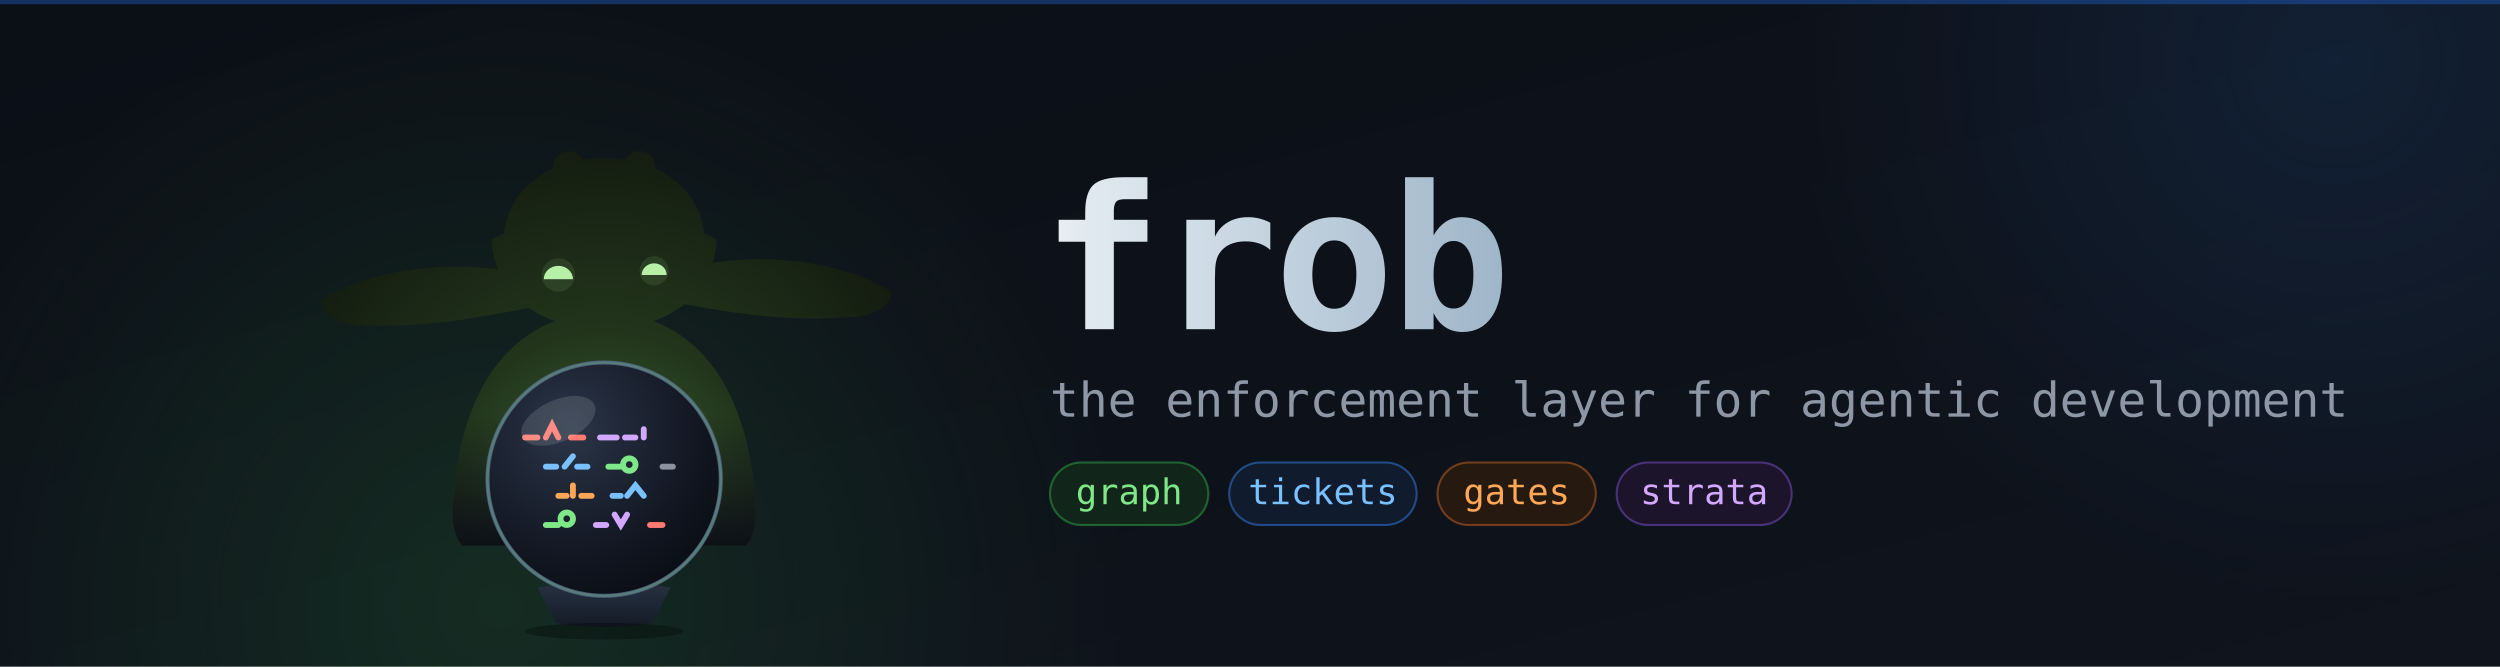
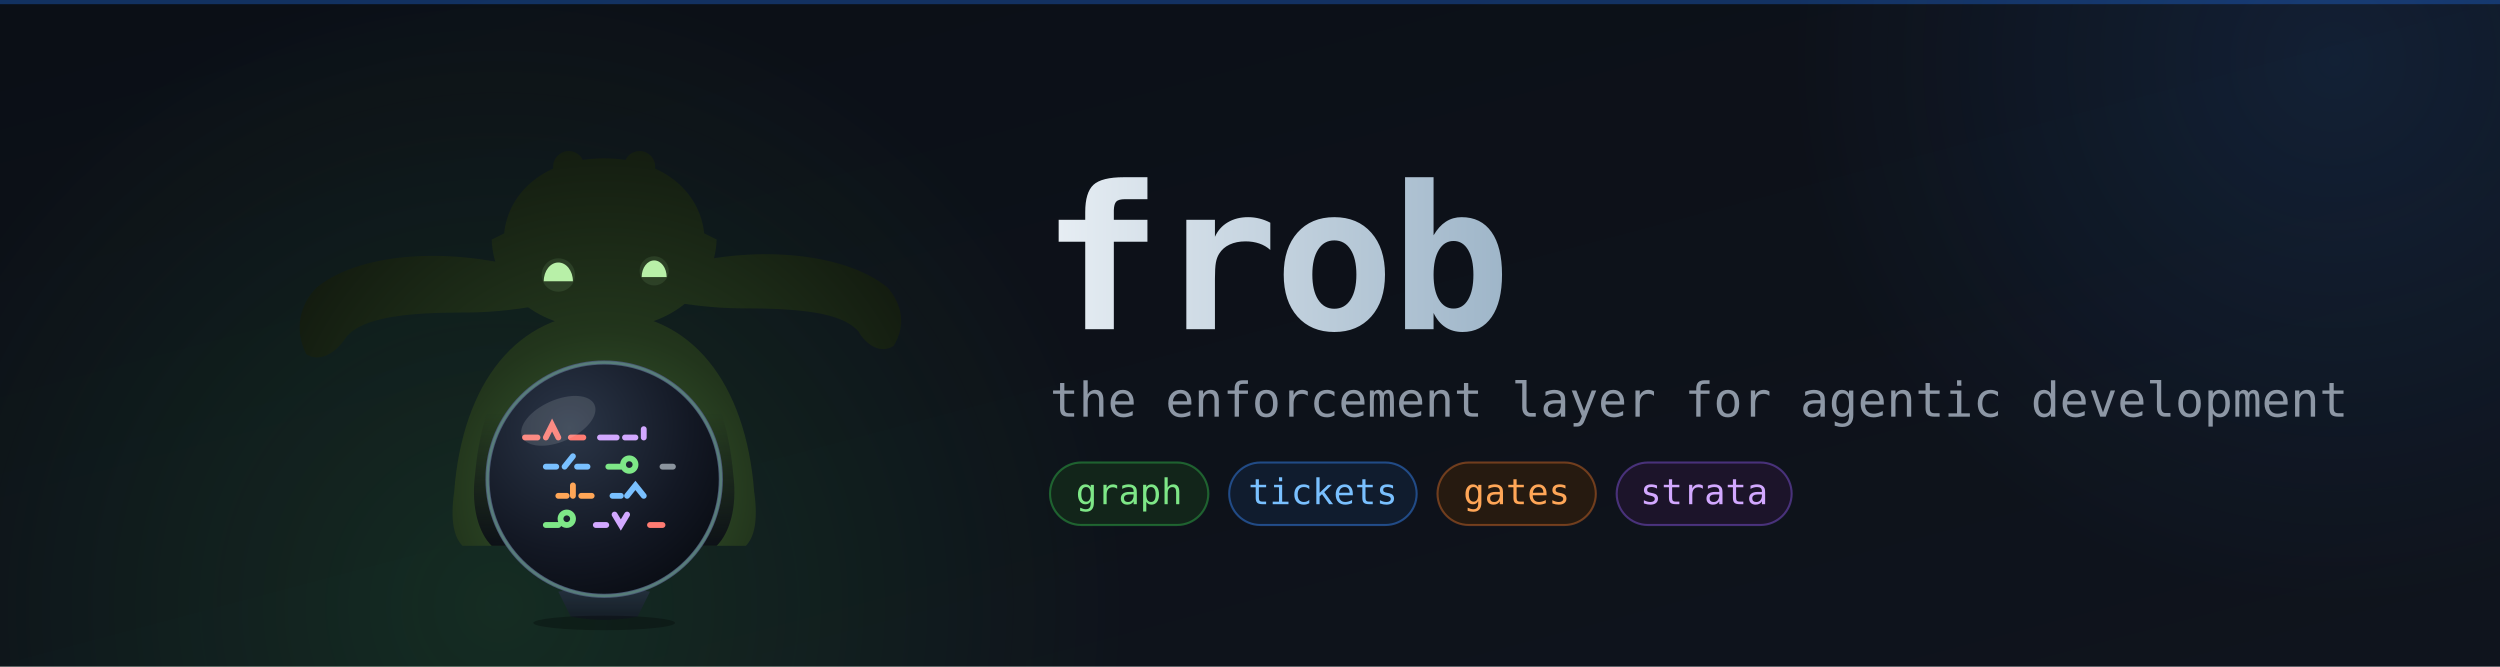
<svg xmlns="http://www.w3.org/2000/svg" viewBox="0 0 1200 320" width="1200" height="320" role="img" aria-label="frob: the enforcement layer for agentic development">
  <defs>
    <linearGradient id="bg" x1="0" y1="0" x2="1" y2="1">
      <stop offset="0" stop-color="#0b0f16" />
      <stop offset="1" stop-color="#0f141d" />
    </linearGradient>
    <radialGradient id="glowGreen" cx="0.5" cy="0.5" r="0.5">
      <stop offset="0" stop-color="#3fb950" stop-opacity="0.16" />
      <stop offset="1" stop-color="#3fb950" stop-opacity="0" />
    </radialGradient>
    <radialGradient id="glowBlue" cx="0.5" cy="0.5" r="0.5">
      <stop offset="0" stop-color="#388bfd" stop-opacity="0.12" />
      <stop offset="1" stop-color="#388bfd" stop-opacity="0" />
    </radialGradient>
    <radialGradient id="ballsheen" cx="0.35" cy="0.28" r="0.95">
      <stop offset="0" stop-color="#2b3648" />
      <stop offset="0.55" stop-color="#131824" />
      <stop offset="1" stop-color="#04060a" />
    </radialGradient>
    <linearGradient id="wordmark" x1="0" y1="0" x2="1" y2="0">
      <stop offset="0" stop-color="#e6edf3" />
      <stop offset="1" stop-color="#9fb6c9" />
    </linearGradient>
    <linearGradient id="skin" x1="0" y1="0" x2="0" y2="1">
      <stop offset="0" stop-color="#66bd52" />
      <stop offset="1" stop-color="#458c3c" />
    </linearGradient>
    <linearGradient id="skinDark" x1="0" y1="0" x2="0" y2="1">
      <stop offset="0" stop-color="#4fa244" />
      <stop offset="1" stop-color="#3a7c33" />
    </linearGradient>
    <linearGradient id="leather" x1="0" y1="0" x2="0" y2="1">
      <stop offset="0" stop-color="#8f6136" />
      <stop offset="1" stop-color="#644023" />
    </linearGradient>
    <linearGradient id="standg" x1="0" y1="0" x2="0" y2="1">
      <stop offset="0" stop-color="#273242" />
      <stop offset="1" stop-color="#141b26" />
    </linearGradient>
    <radialGradient id="figLight" gradientUnits="userSpaceOnUse" cx="290" cy="235" r="190">
      <stop offset="0" stop-color="#3c6132" />
      <stop offset="0.4" stop-color="#22351c" />
      <stop offset="1" stop-color="#10160d" />
    </radialGradient>
    <linearGradient id="bodyFade" gradientUnits="userSpaceOnUse" x1="0" y1="198" x2="0" y2="262">
      <stop offset="0" stop-color="#0d1117" stop-opacity="0" />
      <stop offset="1" stop-color="#0d1117" stop-opacity="1" />
    </linearGradient>
    <clipPath id="bodyclip">
-       <path d="M290 150 C332 150 358 184 362 236 C364 250 362 258 358 262 L222 262 C218 258 216 250 218 236 C222 184 248 150 290 150 Z" />
+       <path d="M290 150 C326 150 348 182 352 228 C354 244 350 256 344 262 L236 262 C230 256 226 244 228 228 C232 182 254 150 290 150 Z" />
    </clipPath>
    <clipPath id="ballclip">
      <circle cx="290" cy="230" r="56" />
    </clipPath>
  </defs>
  <rect width="1200" height="320" fill="url(#bg)" />
  <circle cx="1120" cy="30" r="260" fill="url(#glowBlue)" />
  <circle cx="240" cy="290" r="300" fill="url(#glowGreen)" />
  <rect x="0" y="0" width="1200" height="2" fill="#1f6feb" opacity="0.35" />
  <g fill="url(#figLight)">
-     <path d="M262 134 C228 124 184 126 154 144 C154 150 161 155 171 156 C202 158 234 152 262 146 Z" />
-     <path d="M318 132 C352 120 398 122 428 140 C428 146 421 151 411 152 C380 155 348 150 318 144 Z" />
+     <path d="M262 132 C222 118 174 120 152 138 C144 146 141 158 147 170 C153 174 161 170 166 162 C174 152 196 150 224 150 C238 150 252 148 262 146 Z" />
+     <path d="M318 130 C356 117 404 120 426 138 C433 146 435 156 429 166 C423 170 416 166 412 159 C404 150 384 148 356 148 C342 148 328 146 318 144 Z" />
    <circle cx="273" cy="80" r="7.5" />
    <circle cx="307" cy="80" r="7.5" />
    <path d="M290 76              C318 76 336 92 338 112              L344 115              C343 140 322 158 290 158              C258 158 237 140 236 115              L242 112              C244 92 262 76 290 76 Z" />
    <path d="M290 150              C332 150 358 184 362 236              C364 250 362 258 358 262              L222 262              C218 258 216 250 218 236              C222 184 248 150 290 150 Z" />
  </g>
  <circle cx="268" cy="132" r="8" fill="#b8f0a8" opacity="0.10" />
  <circle cx="314" cy="130" r="7" fill="#b8f0a8" opacity="0.10" />
-   <path d="M261 134 a7 6.4 0 1 1 14 0 Z" fill="#b8f0a8" />
-   <path d="M308 132 a6 5.6 0 1 1 12 0 Z" fill="#b8f0a8" />
+   <path d="M261 135 a7 9 0 1 1 14 0 Z" fill="#b8f0a8" />
+   <path d="M308 133 a6 8 0 1 1 12 0 Z" fill="#b8f0a8" />
  <g clip-path="url(#bodyclip)">
    <rect x="140" y="198" width="300" height="66" fill="url(#bodyFade)" />
  </g>
-   <path d="M258 282 Q290 276 322 282 L313 299 Q290 303 267 299 Z" fill="url(#standg)" />
-   <ellipse cx="290" cy="303" rx="38" ry="4" fill="#000000" opacity="0.3" />
+   <path d="M268 284 Q290 280 312 284 L306 296 Q290 299 274 296 Z" fill="url(#standg)" opacity="0.85" />
+   <ellipse cx="290" cy="299" rx="34" ry="3.5" fill="#000000" opacity="0.28" />
  <circle cx="290" cy="230" r="56" fill="url(#ballsheen)" stroke="#4a5a75" stroke-width="2" />
  <g clip-path="url(#ballclip)" stroke-linecap="round" fill="none" stroke-width="2.8">
    <path d="M252 210 l6 0 m4 0 l3 -6 l3 6 m6 0 l6 0" stroke="#ff7b72" />
    <path d="M288 210 l8 0 m4 0 l5 0 m4 -4 l0 4" stroke="#d2a8ff" />
    <path d="M262 224 l5 0 m4 0 l4 -5 m2 5 l5 0" stroke="#79c0ff" />
    <path d="M292 224 l6 0 m4 -4 a3 3 0 1 0 0.1 0" stroke="#7ee787" />
    <path d="M318 224 l5 0" stroke="#8b949e" />
    <path d="M268 238 l4 0 m3 -5 l0 5 m4 0 l5 0" stroke="#ffa657" />
    <path d="M294 238 l4 0 m3 0 l4 -5 l4 5" stroke="#79c0ff" />
    <path d="M262 252 l6 0 m4 0 a3 3 0 1 1 0.1 0" stroke="#7ee787" />
    <path d="M286 252 l5 0 m4 -5 l3 5 l3 -5" stroke="#d2a8ff" />
    <path d="M312 252 l6 0" stroke="#ff7b72" />
  </g>
  <ellipse cx="268" cy="202" rx="19" ry="10" fill="#e6edf3" opacity="0.14" transform="rotate(-24 268 202)" />
  <circle cx="290" cy="230" r="56" fill="none" stroke="#7ee787" stroke-width="1.2" opacity="0.25" />
  <text x="500" y="158" font-family="ui-monospace, 'Cascadia Code', 'Fira Code', Menlo, Consolas, monospace" font-size="96" font-weight="700" fill="url(#wordmark)" letter-spacing="-2">frob</text>
  <text x="504" y="200" font-family="ui-monospace, 'Cascadia Code', 'Fira Code', Menlo, Consolas, monospace" font-size="23" fill="#8d97a5">the enforcement layer for agentic development</text>
  <g font-family="ui-monospace, Menlo, Consolas, monospace" font-size="17">
    <rect x="504" y="222" width="76" height="30" rx="15" fill="#12251a" stroke="#2ea04326" />
    <rect x="504" y="222" width="76" height="30" rx="15" fill="none" stroke="#2ea043" stroke-opacity="0.45" />
    <text x="542" y="242" text-anchor="middle" fill="#7ee787">graph</text>
    <rect x="590" y="222" width="90" height="30" rx="15" fill="#101c2e" />
    <rect x="590" y="222" width="90" height="30" rx="15" fill="none" stroke="#388bfd" stroke-opacity="0.45" />
    <text x="635" y="242" text-anchor="middle" fill="#79c0ff">tickets</text>
    <rect x="690" y="222" width="76" height="30" rx="15" fill="#261a10" />
    <rect x="690" y="222" width="76" height="30" rx="15" fill="none" stroke="#db6d28" stroke-opacity="0.45" />
    <text x="728" y="242" text-anchor="middle" fill="#ffa657">gates</text>
    <rect x="776" y="222" width="84" height="30" rx="15" fill="#1c142a" />
    <rect x="776" y="222" width="84" height="30" rx="15" fill="none" stroke="#8957e5" stroke-opacity="0.45" />
    <text x="818" y="242" text-anchor="middle" fill="#d2a8ff">strata</text>
  </g>
</svg>
